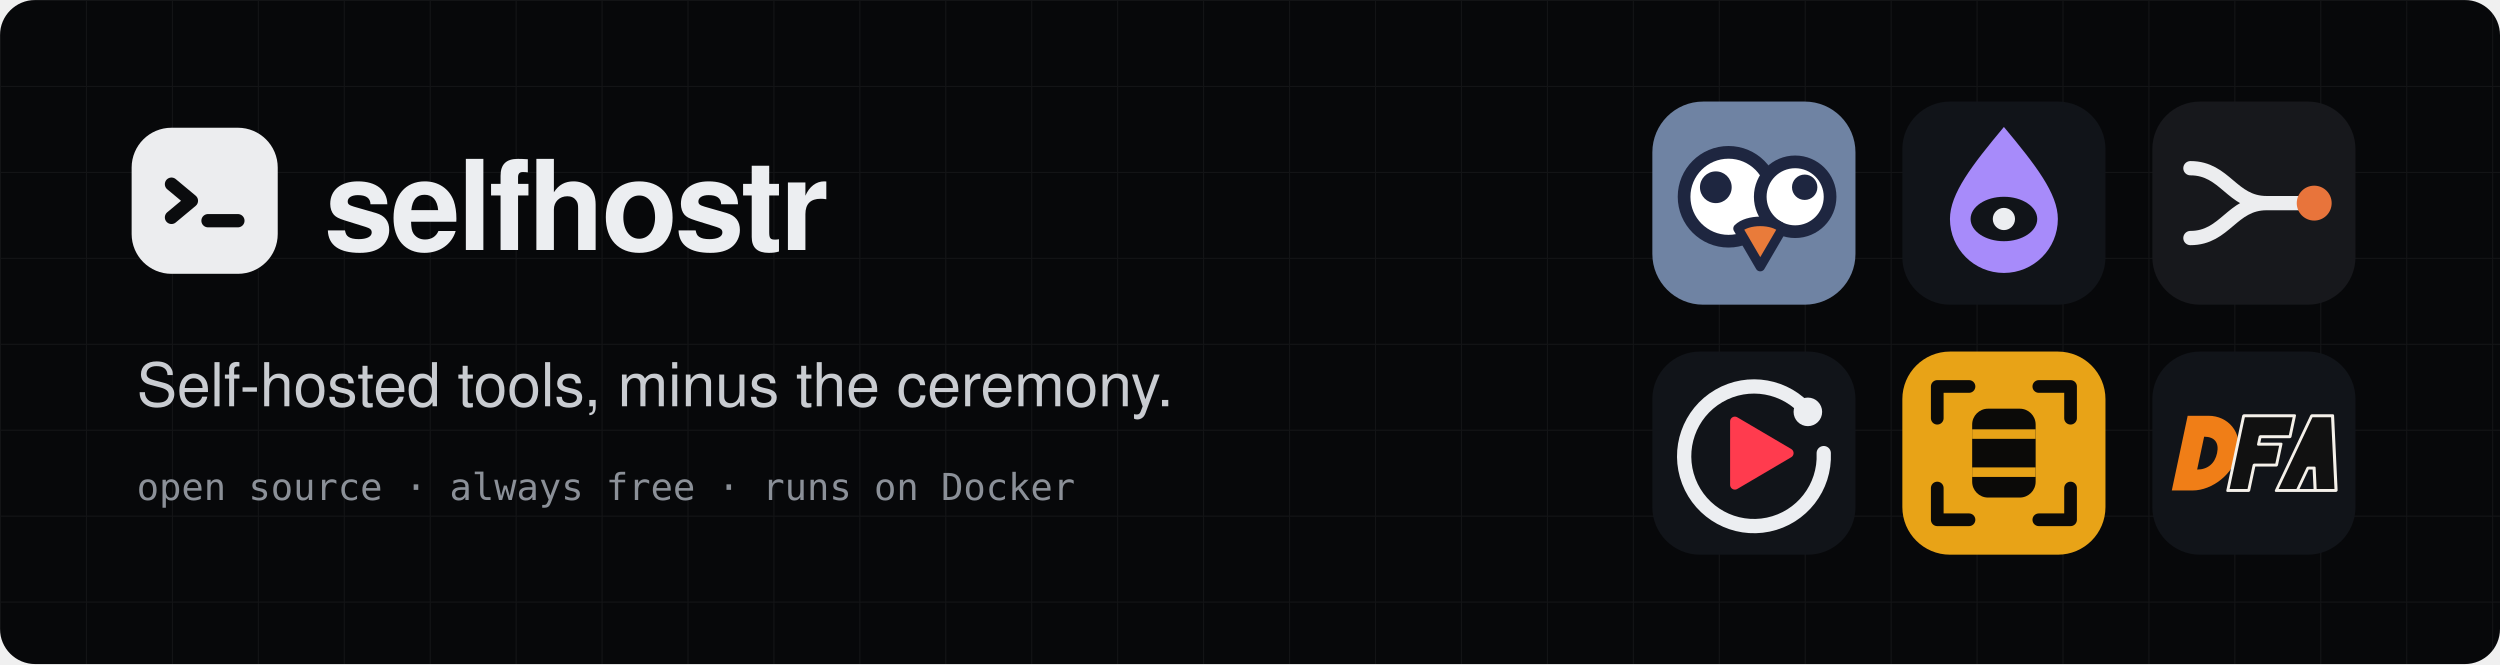
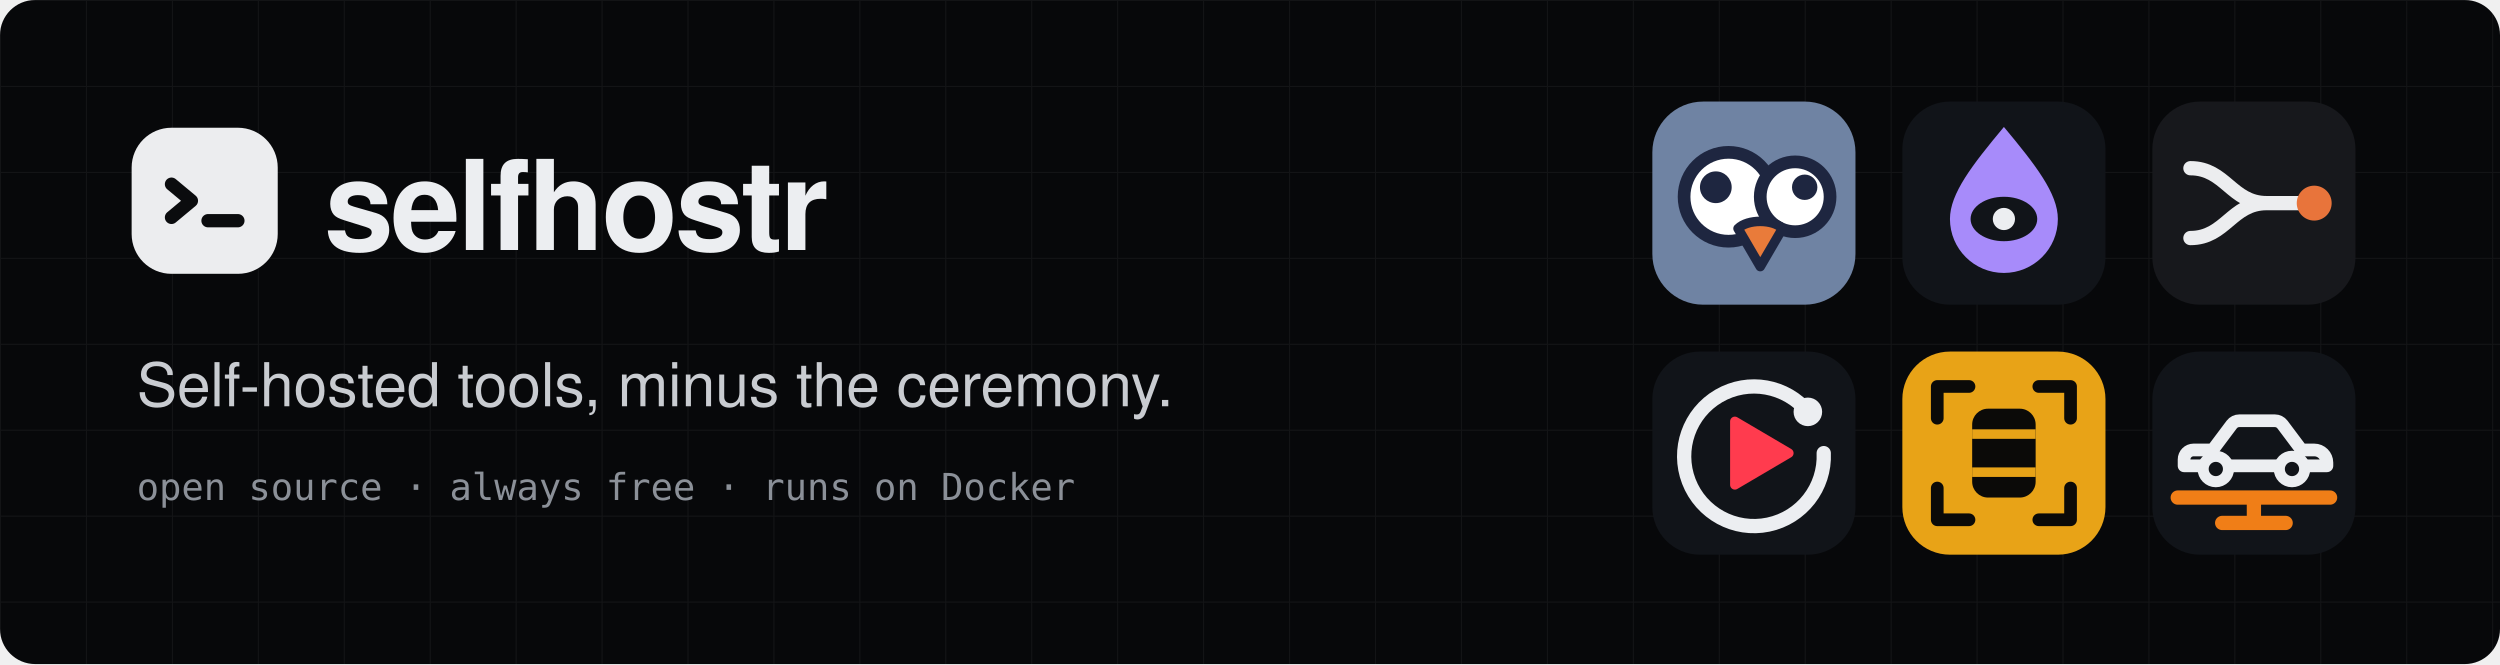
<svg xmlns="http://www.w3.org/2000/svg" viewBox="0 0 1280 340" role="img" aria-label="selfhostr: self-hosted tools, minus the ceremony">
  <defs>
    <pattern id="g" width="44" height="44" patternUnits="userSpaceOnUse">
      <path d="M44 0H0V44" fill="none" stroke="#ffffff" stroke-opacity=".05" />
    </pattern>
  </defs>
  <rect width="1280" height="340" rx="18" fill="#07080a" />
  <rect width="1280" height="340" rx="18" fill="url(#g)" />
  <g transform="translate(64 62) scale(3.4)">
    <rect x="1" y="1" width="22" height="22" rx="6" fill="#ecedef" />
    <path d="M7 9.5 10 12l-3 2.5M12.5 15H17" fill="none" stroke="#0b0c0e" stroke-width="2" stroke-linecap="round" stroke-linejoin="round" />
  </g>
  <text x="166" y="128" fill="#eceef1" font-family="-apple-system,BlinkMacSystemFont,'Segoe UI',Helvetica,Arial,sans-serif" font-size="64" font-weight="600" letter-spacing="-1.5">selfhostr</text>
  <text x="70" y="208" fill="#c9ccd1" font-family="-apple-system,BlinkMacSystemFont,'Segoe UI',Helvetica,Arial,sans-serif" font-size="31">Self-hosted tools, minus the ceremony.</text>
  <text x="70" y="256" fill="#8b9098" font-family="ui-monospace,SFMono-Regular,Menlo,Consolas,monospace" font-size="19">open source · always free · runs on Docker</text>
  <g transform="translate(846 52) scale(1.625)">
    <rect width="64" height="64" rx="16" fill="#6f83a3" />
    <circle cx="24" cy="30" r="14" fill="#fff" stroke="#1e2640" stroke-width="4" />
    <circle cx="45" cy="30" r="11" fill="#fff" stroke="#1e2640" stroke-width="4" />
    <circle cx="20" cy="27" r="5" fill="#1e2640" />
    <circle cx="48" cy="27" r="4" fill="#1e2640" />
    <path d="M27 40c3-3 11-3 14 0l-7 12z" fill="#e97b3a" stroke="#1e2640" stroke-width="3" stroke-linejoin="round" />
  </g>
  <g transform="translate(974 52) scale(1.625)">
    <rect width="64" height="64" rx="15" fill="#111419" />
    <path d="M32 8c10 12 17 21 17 29a17 17 0 0 1-34 0c0-8 7-17 17-29z" fill="#a78bfa" />
    <ellipse cx="32" cy="37" rx="10.5" ry="7" fill="#111419" />
    <circle cx="32" cy="37" r="3.5" fill="#eceef1" />
  </g>
  <g transform="translate(1102 52) scale(1.625)">
    <rect width="64" height="64" rx="15" fill="#17181c" />
    <path d="M12 21c11 0 13 11 24 11M12 43c11 0 13-11 24-11M36 32h10" fill="none" stroke="#ecedef" stroke-width="4.5" stroke-linecap="round" />
    <circle cx="51" cy="32" r="5.5" fill="#e8743b" />
  </g>
  <g transform="translate(846 180) scale(1.625)">
    <rect width="64" height="64" rx="15" fill="#111419" />
    <path d="M26 22v20l17-10z" fill="#ff3b4e" stroke="#ff3b4e" stroke-width="3" stroke-linejoin="round" />
    <path d="M49 19A22 22 0 1 0 54 32" fill="none" stroke="#eceef1" stroke-width="4.5" stroke-linecap="round" />
    <circle cx="49" cy="19" r="4.5" fill="#eceef1" />
  </g>
  <g transform="translate(974 180) scale(1.625)">
    <rect width="64" height="64" rx="15" fill="#e8a317" />
    <path d="M11 21v-10h10M43 11h10v10M53 43v10H43M21 53H11V43" fill="none" stroke="#0b0a08" stroke-width="4" stroke-linecap="round" stroke-linejoin="round" />
    <rect x="22" y="18" width="20" height="28" rx="5" fill="#0b0a08" />
    <path d="M22 26h20M22 38h20" stroke="#e8a317" stroke-width="3" />
  </g>
  <g transform="translate(1102 180) scale(1.625)">
    <rect width="64" height="64" rx="15" fill="#111419" />
-     <g transform="translate(32 32) scale(0.2353) translate(-88.7 -50)">
-       <g transform="skewX(-12)">
-         <path fill-rule="evenodd" fill="#F07E17" d="M0,0 H28 C54,0 78,22 78,50 C78,78 54,100 28,100 H0 Z M28,28 C42,28 50,36 50,50 C50,64 42,72 28,72 Z" />
-         <path transform="translate(75,0)" fill="#111111" stroke="#F5F1EA" stroke-width="4" stroke-linejoin="round" d="M0,0 H68 V28 H28 V38 H58 V66 H28 V100 H0 Z" />
-         <path transform="translate(140,0)" fill-rule="evenodd" fill="#111111" stroke="#F5F1EA" stroke-width="4" stroke-linejoin="round" d="M26,0 L54,0 L80,100 L0,100 Z M35.8,70 L44.2,70 L52,100 L28,100 Z" />
-       </g>
-     </g>
+     <path d="M10 36v-2a3 3 0 0 1 3-3h6l6-8a3 3 0 0 1 2.4-1.2h11.2a3 3 0 0 1 2.4 1.2l6 8h4a4 4 0 0 1 4 4v1z" fill="none" stroke="#eceef1" stroke-width="4" stroke-linejoin="round" />
+     <circle cx="20" cy="37" r="4" fill="#111419" stroke="#eceef1" stroke-width="3.5" />
+     <circle cx="44" cy="37" r="4" fill="#111419" stroke="#eceef1" stroke-width="3.5" />
+     <path d="M8 46h48M32 46v8M22 54h20" fill="none" stroke="#F07E17" stroke-width="4.5" stroke-linecap="round" />
  </g>
</svg>
